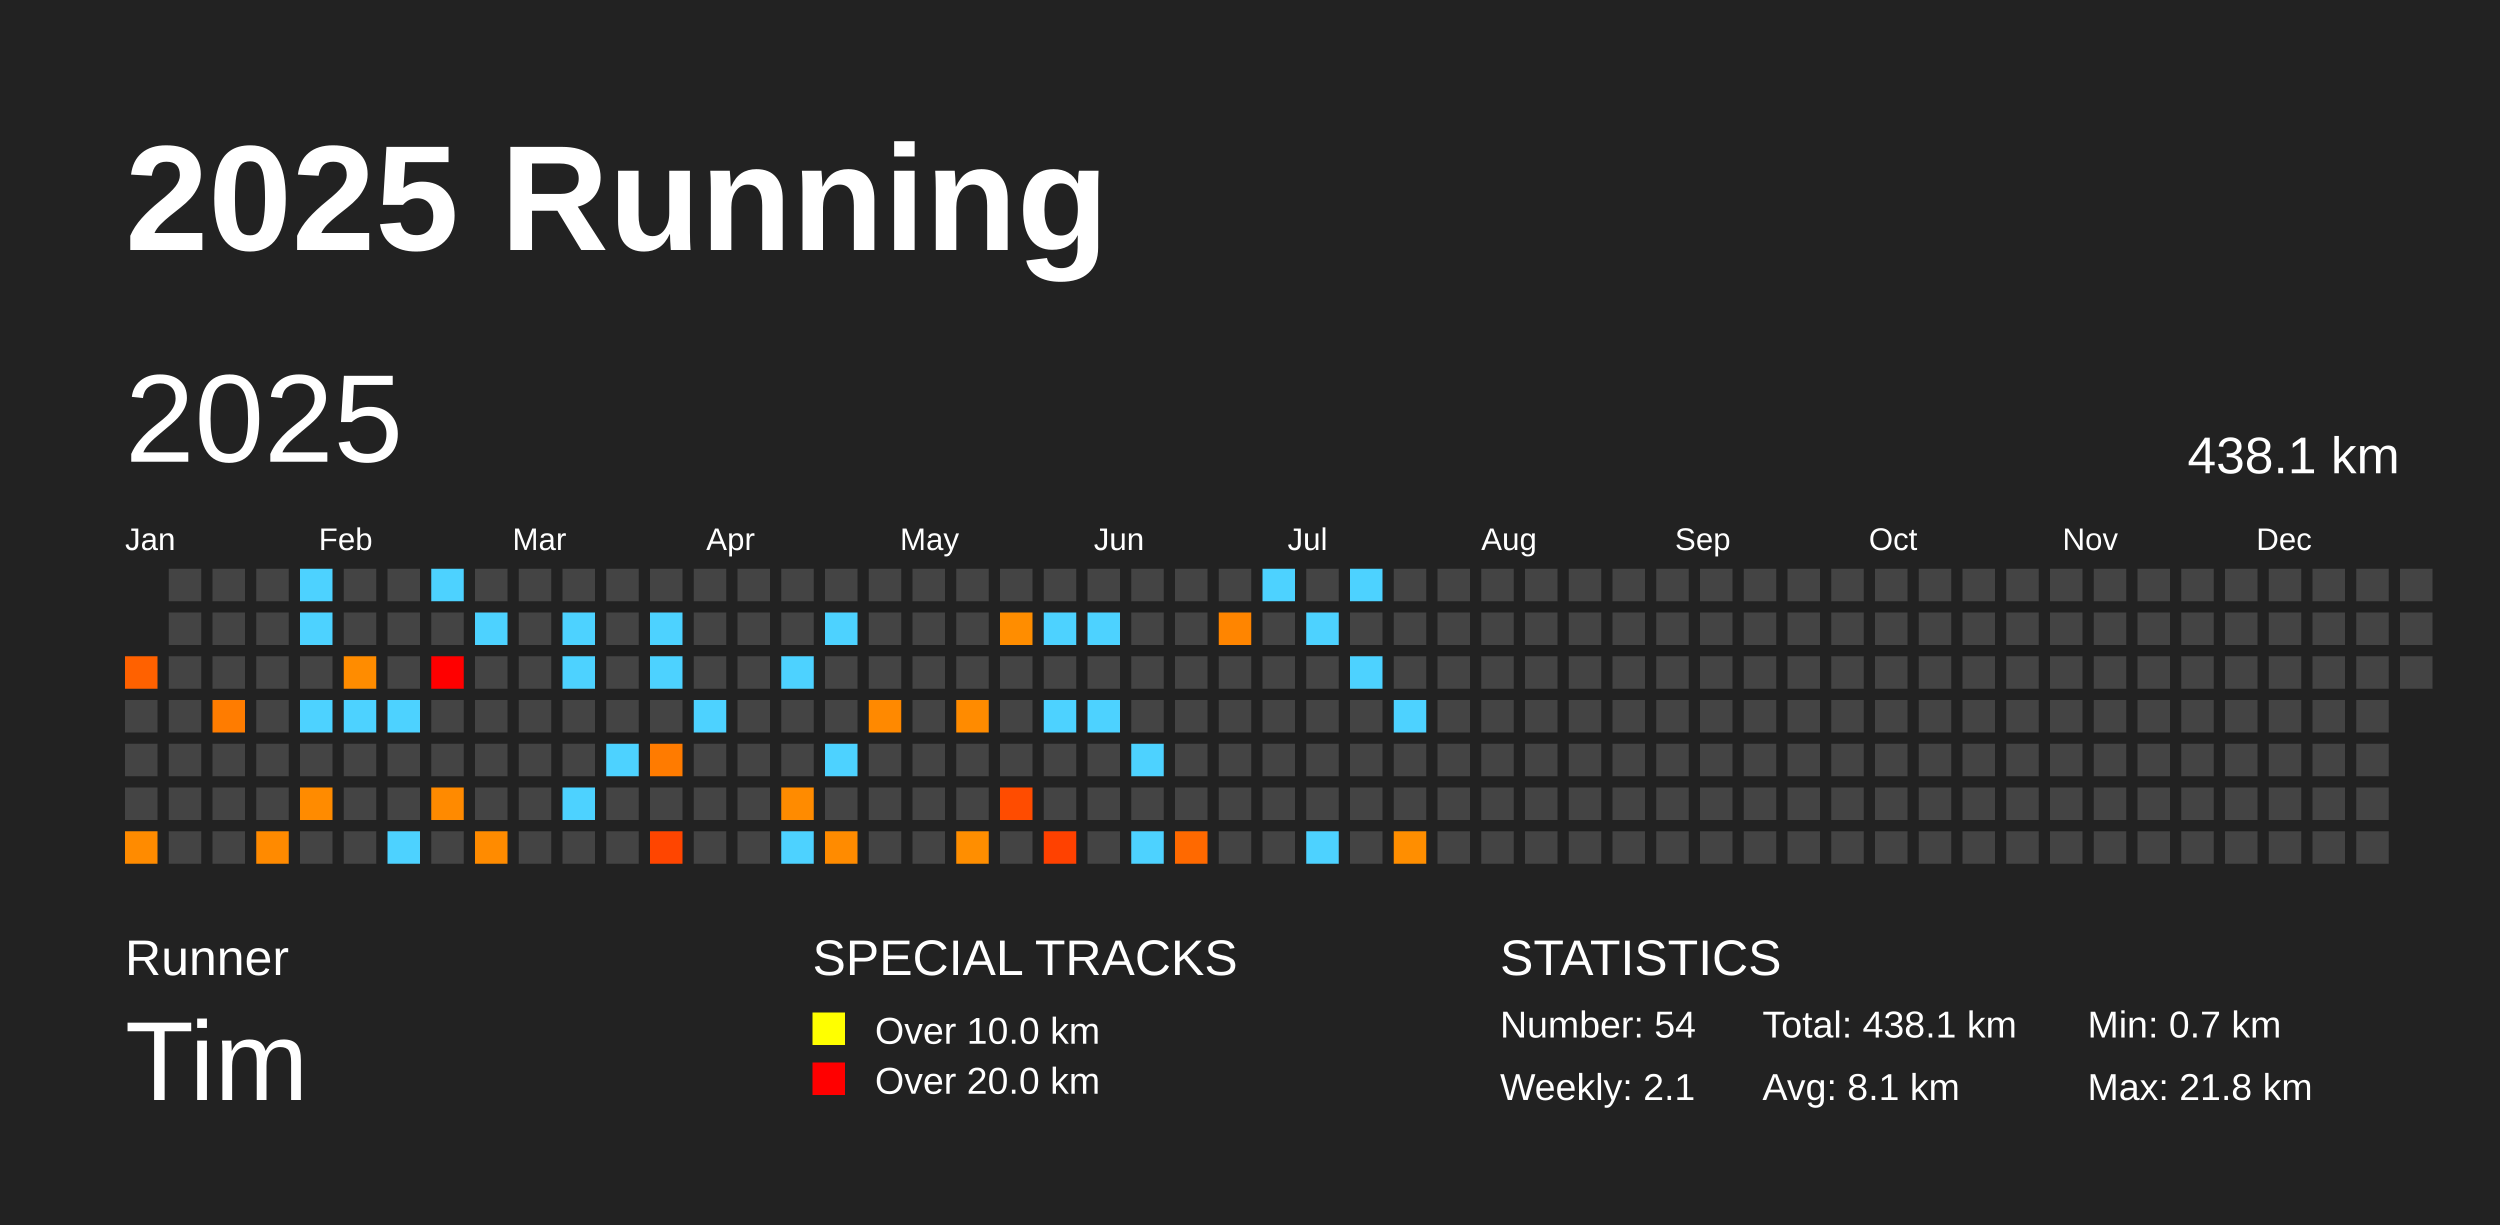
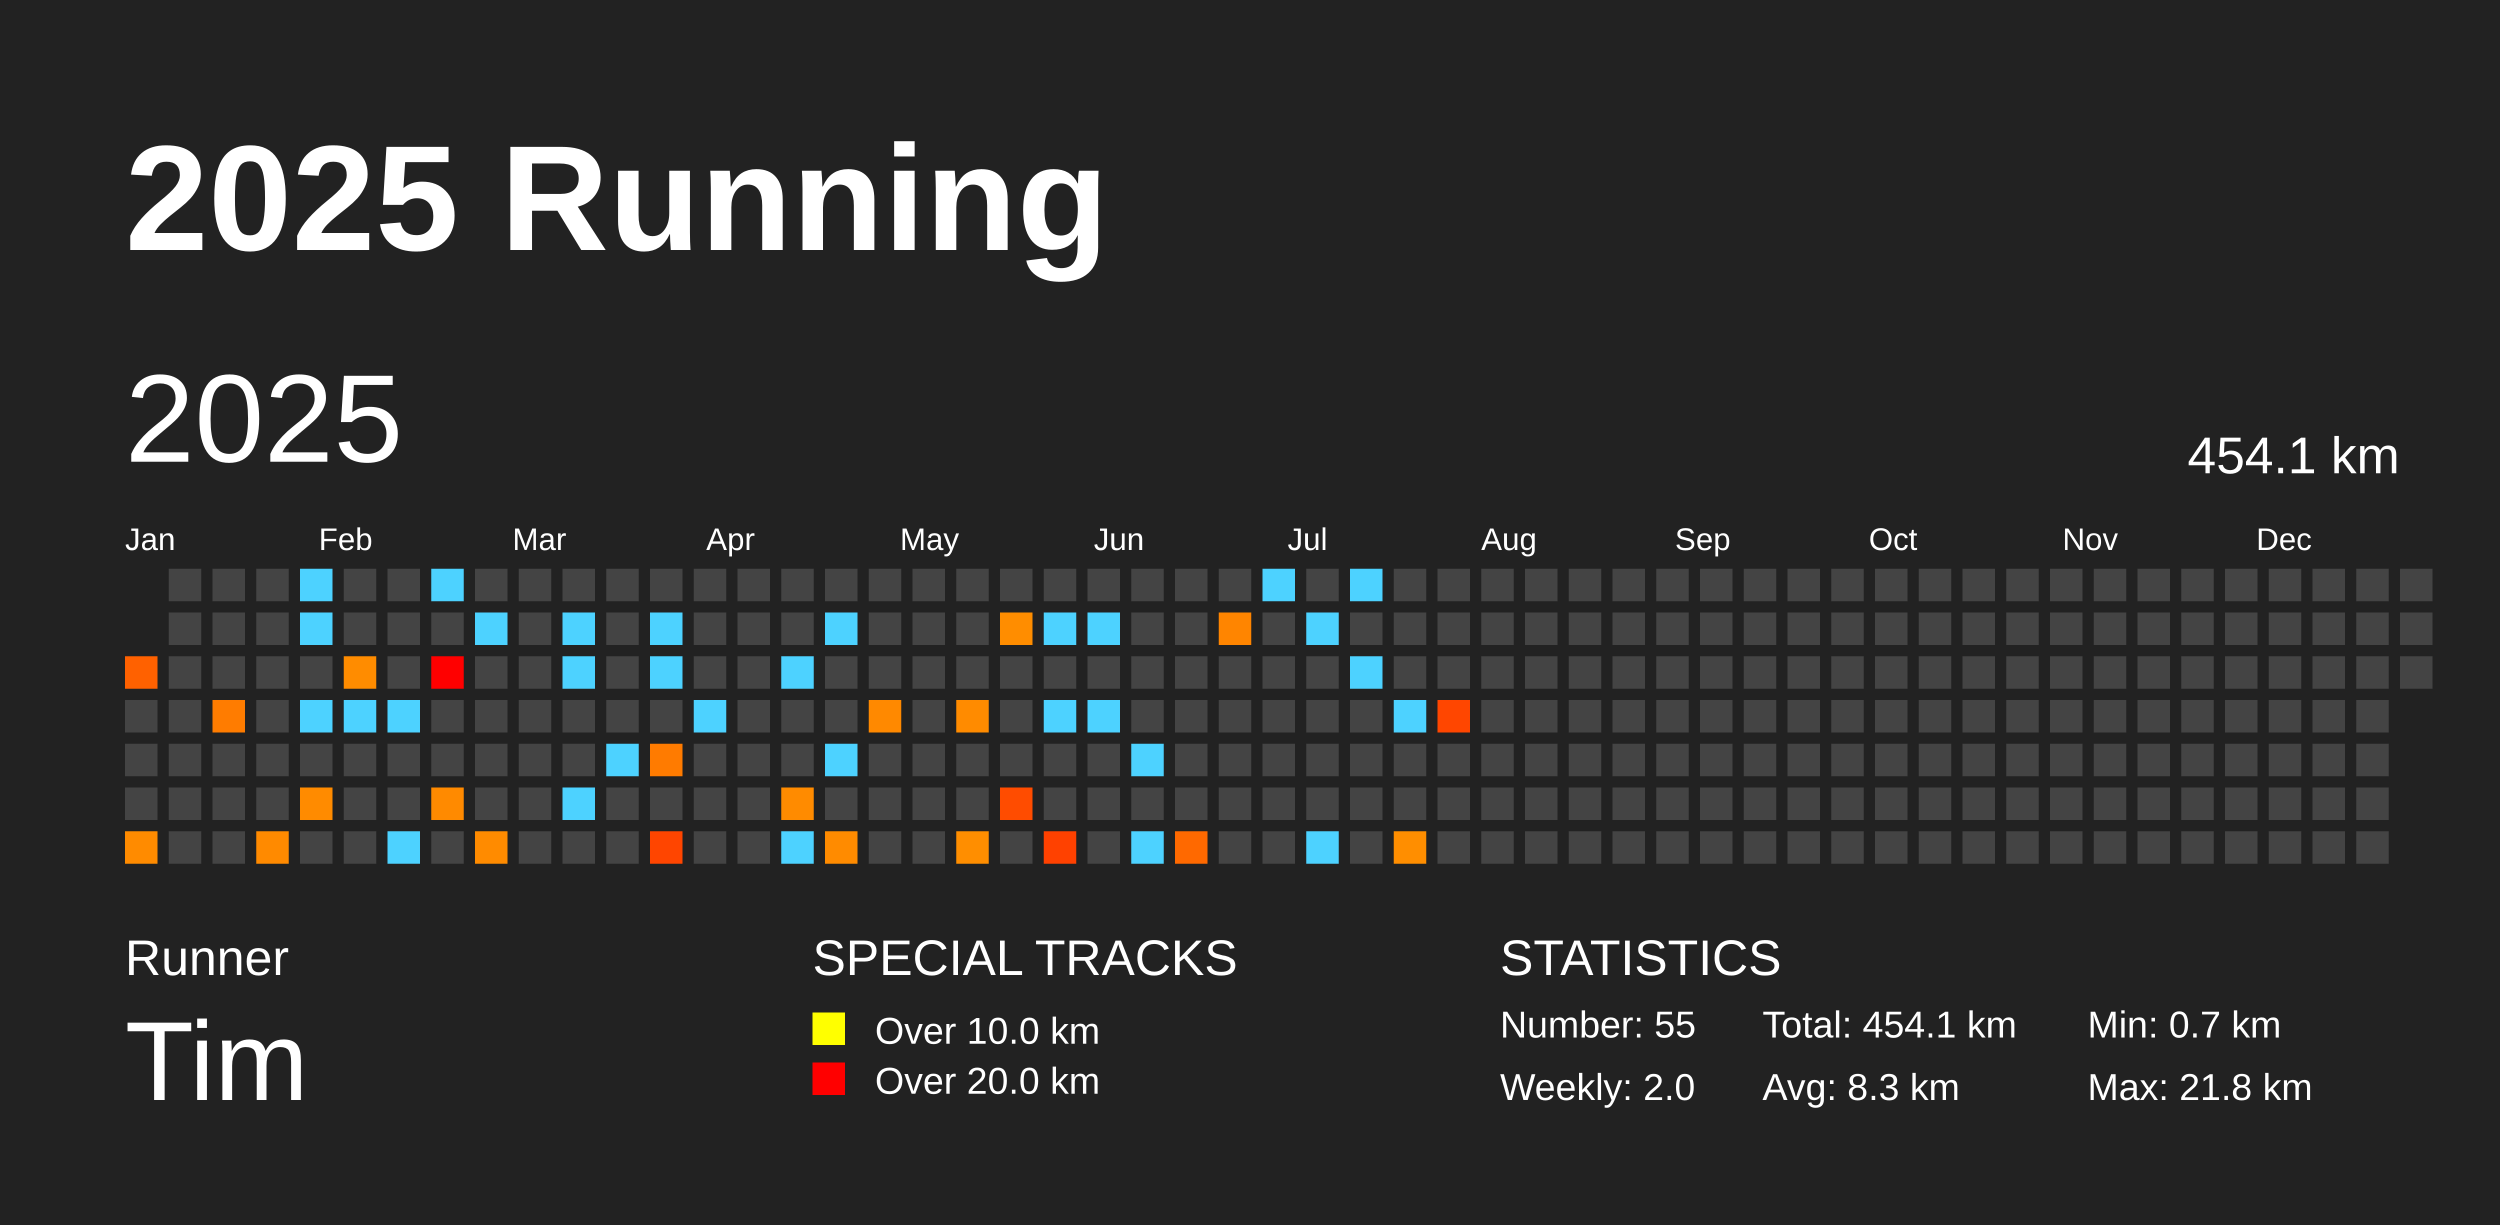
<svg xmlns="http://www.w3.org/2000/svg" baseProfile="full" height="98mm" version="1.1" viewBox="0,0,200,98" width="200mm">
  <defs />
  <rect fill="#222222" height="98" width="200" x="0" y="0" />
  <text fill="#FFFFFF" style="font-size:12px; font-family:Arial; font-weight:bold;" x="10" y="20">2025 Running</text>
  <text fill="#FFFFFF" style="font-size:4px; font-family:Arial" x="10" y="78">Runner</text>
  <text fill="#FFFFFF" style="font-size:9px; font-family:Arial" x="10" y="88">Tim</text>
  <text fill="#FFFFFF" style="font-size:4px; font-family:Arial" x="65" y="78">SPECIAL TRACKS</text>
  <rect fill="yellow" height="2.6" width="2.6" x="65" y="81" />
  <text fill="#FFFFFF" style="font-size:3px; font-family:Arial" x="70" y="83.5">Over 10.0 km</text>
  <rect fill="red" height="2.6" width="2.6" x="65" y="85" />
  <text fill="#FFFFFF" style="font-size:3px; font-family:Arial" x="70" y="87.5">Over 20.0 km</text>
  <text fill="#FFFFFF" style="font-size:4px; font-family:Arial" x="120" y="78">STATISTICS</text>
-   <text fill="#FFFFFF" style="font-size:3px; font-family:Arial" x="120" y="83">Number: 54</text>
-   <text fill="#FFFFFF" style="font-size:3px; font-family:Arial" x="120" y="88">Weekly: 2.1</text>
-   <text fill="#FFFFFF" style="font-size:3px; font-family:Arial" x="141" y="83">Total: 438.1 km</text>
-   <text fill="#FFFFFF" style="font-size:3px; font-family:Arial" x="141" y="88">Avg: 8.1 km</text>
+   <text fill="#FFFFFF" style="font-size:3px; font-family:Arial" x="120" y="83">Number: 55</text>
+   <text fill="#FFFFFF" style="font-size:3px; font-family:Arial" x="120" y="88">Weekly: 2.0</text>
+   <text fill="#FFFFFF" style="font-size:3px; font-family:Arial" x="141" y="83">Total: 454.1 km</text>
+   <text fill="#FFFFFF" style="font-size:3px; font-family:Arial" x="141" y="88">Avg: 8.3 km</text>
  <text fill="#FFFFFF" style="font-size:3px; font-family:Arial" x="167" y="83">Min: 0.7 km</text>
  <text fill="#FFFFFF" style="font-size:3px; font-family:Arial" x="167" y="88">Max: 21.8 km</text>
  <text dominant-baseline="hanging" fill="#FFFFFF" style="font-size:10.0px; font-family:Arial;" x="10" y="30">2025</text>
-   <text dominant-baseline="hanging" fill="#FFFFFF" style="font-size:4.125px; font-family:Arial;" x="175" y="35">438.1 km</text>
+   <text dominant-baseline="hanging" fill="#FFFFFF" style="font-size:4.125px; font-family:Arial;" x="175" y="35">454.1 km</text>
  <text fill="#FFFFFF" style="font-size:2.5px; font-family:Arial" x="10.0" y="44">Jan</text>
  <text fill="#FFFFFF" style="font-size:2.5px; font-family:Arial" x="25.5" y="44">Feb</text>
  <text fill="#FFFFFF" style="font-size:2.5px; font-family:Arial" x="41.0" y="44">Mar</text>
  <text fill="#FFFFFF" style="font-size:2.5px; font-family:Arial" x="56.5" y="44">Apr</text>
  <text fill="#FFFFFF" style="font-size:2.5px; font-family:Arial" x="72.0" y="44">May</text>
  <text fill="#FFFFFF" style="font-size:2.5px; font-family:Arial" x="87.5" y="44">Jun</text>
  <text fill="#FFFFFF" style="font-size:2.5px; font-family:Arial" x="103.0" y="44">Jul</text>
  <text fill="#FFFFFF" style="font-size:2.5px; font-family:Arial" x="118.5" y="44">Aug</text>
  <text fill="#FFFFFF" style="font-size:2.5px; font-family:Arial" x="134.0" y="44">Sep</text>
  <text fill="#FFFFFF" style="font-size:2.5px; font-family:Arial" x="149.5" y="44">Oct</text>
  <text fill="#FFFFFF" style="font-size:2.5px; font-family:Arial" x="165.0" y="44">Nov</text>
  <text fill="#FFFFFF" style="font-size:2.5px; font-family:Arial" x="180.5" y="44">Dec</text>
  <rect fill="#ff6100" height="2.6" width="2.6" x="10.0" y="52.5" />
  <rect fill="#444444" height="2.6" width="2.6" x="10.0" y="56.0" />
  <rect fill="#444444" height="2.6" width="2.6" x="10.0" y="59.5" />
  <rect fill="#444444" height="2.6" width="2.6" x="10.0" y="63.0" />
  <rect fill="#ff8b00" height="2.6" width="2.6" x="10.0" y="66.5" />
  <rect fill="#444444" height="2.6" width="2.6" x="13.5" y="45.5" />
  <rect fill="#444444" height="2.6" width="2.6" x="13.5" y="49.0" />
  <rect fill="#444444" height="2.6" width="2.6" x="13.5" y="52.5" />
  <rect fill="#444444" height="2.6" width="2.6" x="13.5" y="56.0" />
  <rect fill="#444444" height="2.6" width="2.6" x="13.5" y="59.5" />
  <rect fill="#444444" height="2.6" width="2.6" x="13.5" y="63.0" />
  <rect fill="#444444" height="2.6" width="2.6" x="13.5" y="66.5" />
  <rect fill="#444444" height="2.6" width="2.6" x="17.0" y="45.5" />
  <rect fill="#444444" height="2.6" width="2.6" x="17.0" y="49.0" />
  <rect fill="#444444" height="2.6" width="2.6" x="17.0" y="52.5" />
  <rect fill="#ff7c00" height="2.6" width="2.6" x="17.0" y="56.0" />
  <rect fill="#444444" height="2.6" width="2.6" x="17.0" y="59.5" />
  <rect fill="#444444" height="2.6" width="2.6" x="17.0" y="63.0" />
  <rect fill="#444444" height="2.6" width="2.6" x="17.0" y="66.5" />
  <rect fill="#444444" height="2.6" width="2.6" x="20.5" y="45.5" />
  <rect fill="#444444" height="2.6" width="2.6" x="20.5" y="49.0" />
  <rect fill="#444444" height="2.6" width="2.6" x="20.5" y="52.5" />
  <rect fill="#444444" height="2.6" width="2.6" x="20.5" y="56.0" />
  <rect fill="#444444" height="2.6" width="2.6" x="20.5" y="59.5" />
  <rect fill="#444444" height="2.6" width="2.6" x="20.5" y="63.0" />
  <rect fill="#ff8a00" height="2.6" width="2.6" x="20.5" y="66.5" />
  <rect fill="#4dd2ff" height="2.6" width="2.6" x="24.0" y="45.5" />
  <rect fill="#4dd2ff" height="2.6" width="2.6" x="24.0" y="49.0" />
  <rect fill="#444444" height="2.6" width="2.6" x="24.0" y="52.5" />
  <rect fill="#4dd2ff" height="2.6" width="2.6" x="24.0" y="56.0" />
  <rect fill="#444444" height="2.6" width="2.6" x="24.0" y="59.5" />
  <rect fill="#ff8b00" height="2.6" width="2.6" x="24.0" y="63.0" />
  <rect fill="#444444" height="2.6" width="2.6" x="24.0" y="66.5" />
  <rect fill="#444444" height="2.6" width="2.6" x="27.5" y="45.5" />
  <rect fill="#444444" height="2.6" width="2.6" x="27.5" y="49.0" />
  <rect fill="#ff8c00" height="2.6" width="2.6" x="27.5" y="52.5" />
  <rect fill="#4dd2ff" height="2.6" width="2.6" x="27.5" y="56.0" />
  <rect fill="#444444" height="2.6" width="2.6" x="27.5" y="59.5" />
  <rect fill="#444444" height="2.6" width="2.6" x="27.5" y="63.0" />
  <rect fill="#444444" height="2.6" width="2.6" x="27.5" y="66.5" />
  <rect fill="#444444" height="2.6" width="2.6" x="31.0" y="45.5" />
  <rect fill="#444444" height="2.6" width="2.6" x="31.0" y="49.0" />
  <rect fill="#444444" height="2.6" width="2.6" x="31.0" y="52.5" />
  <rect fill="#4dd2ff" height="2.6" width="2.6" x="31.0" y="56.0" />
  <rect fill="#444444" height="2.6" width="2.6" x="31.0" y="59.5" />
  <rect fill="#444444" height="2.6" width="2.6" x="31.0" y="63.0" />
  <rect fill="#4dd2ff" height="2.6" width="2.6" x="31.0" y="66.5" />
  <rect fill="#4dd2ff" height="2.6" width="2.6" x="34.5" y="45.5" />
  <rect fill="#444444" height="2.6" width="2.6" x="34.5" y="49.0" />
  <rect fill="red" height="2.6" width="2.6" x="34.5" y="52.5" />
  <rect fill="#444444" height="2.6" width="2.6" x="34.5" y="56.0" />
  <rect fill="#444444" height="2.6" width="2.6" x="34.5" y="59.5" />
  <rect fill="#ff8a00" height="2.6" width="2.6" x="34.5" y="63.0" />
  <rect fill="#444444" height="2.6" width="2.6" x="34.5" y="66.5" />
  <rect fill="#444444" height="2.6" width="2.6" x="38.0" y="45.5" />
  <rect fill="#4dd2ff" height="2.6" width="2.6" x="38.0" y="49.0" />
  <rect fill="#444444" height="2.6" width="2.6" x="38.0" y="52.5" />
  <rect fill="#444444" height="2.6" width="2.6" x="38.0" y="56.0" />
  <rect fill="#444444" height="2.6" width="2.6" x="38.0" y="59.5" />
  <rect fill="#444444" height="2.6" width="2.6" x="38.0" y="63.0" />
  <rect fill="#ff8b00" height="2.6" width="2.6" x="38.0" y="66.5" />
  <rect fill="#444444" height="2.6" width="2.6" x="41.5" y="45.5" />
  <rect fill="#444444" height="2.6" width="2.6" x="41.5" y="49.0" />
  <rect fill="#444444" height="2.6" width="2.6" x="41.5" y="52.5" />
  <rect fill="#444444" height="2.6" width="2.6" x="41.5" y="56.0" />
  <rect fill="#444444" height="2.6" width="2.6" x="41.5" y="59.5" />
  <rect fill="#444444" height="2.6" width="2.6" x="41.5" y="63.0" />
  <rect fill="#444444" height="2.6" width="2.6" x="41.5" y="66.5" />
  <rect fill="#444444" height="2.6" width="2.6" x="45.0" y="45.5" />
  <rect fill="#4dd2ff" height="2.6" width="2.6" x="45.0" y="49.0" />
  <rect fill="#4dd2ff" height="2.6" width="2.6" x="45.0" y="52.5" />
  <rect fill="#444444" height="2.6" width="2.6" x="45.0" y="56.0" />
  <rect fill="#444444" height="2.6" width="2.6" x="45.0" y="59.5" />
  <rect fill="#4dd2ff" height="2.6" width="2.6" x="45.0" y="63.0" />
  <rect fill="#444444" height="2.6" width="2.6" x="45.0" y="66.5" />
  <rect fill="#444444" height="2.6" width="2.6" x="48.5" y="45.5" />
  <rect fill="#444444" height="2.6" width="2.6" x="48.5" y="49.0" />
  <rect fill="#444444" height="2.6" width="2.6" x="48.5" y="52.5" />
  <rect fill="#444444" height="2.6" width="2.6" x="48.5" y="56.0" />
  <rect fill="#4dd2ff" height="2.6" width="2.6" x="48.5" y="59.5" />
  <rect fill="#444444" height="2.6" width="2.6" x="48.5" y="63.0" />
  <rect fill="#444444" height="2.6" width="2.6" x="48.5" y="66.5" />
  <rect fill="#444444" height="2.6" width="2.6" x="52.0" y="45.5" />
  <rect fill="#4dd2ff" height="2.6" width="2.6" x="52.0" y="49.0" />
  <rect fill="#4dd2ff" height="2.6" width="2.6" x="52.0" y="52.5" />
  <rect fill="#444444" height="2.6" width="2.6" x="52.0" y="56.0" />
  <rect fill="#ff7b00" height="2.6" width="2.6" x="52.0" y="59.5" />
  <rect fill="#444444" height="2.6" width="2.6" x="52.0" y="63.0" />
  <rect fill="#ff4500" height="2.6" width="2.6" x="52.0" y="66.5" />
  <rect fill="#444444" height="2.6" width="2.6" x="55.5" y="45.5" />
  <rect fill="#444444" height="2.6" width="2.6" x="55.5" y="49.0" />
  <rect fill="#444444" height="2.6" width="2.6" x="55.5" y="52.5" />
  <rect fill="#4dd2ff" height="2.6" width="2.6" x="55.5" y="56.0" />
  <rect fill="#444444" height="2.6" width="2.6" x="55.5" y="59.5" />
  <rect fill="#444444" height="2.6" width="2.6" x="55.5" y="63.0" />
  <rect fill="#444444" height="2.6" width="2.6" x="55.5" y="66.5" />
  <rect fill="#444444" height="2.6" width="2.6" x="59.0" y="45.5" />
  <rect fill="#444444" height="2.6" width="2.6" x="59.0" y="49.0" />
  <rect fill="#444444" height="2.6" width="2.6" x="59.0" y="52.5" />
  <rect fill="#444444" height="2.6" width="2.6" x="59.0" y="56.0" />
  <rect fill="#444444" height="2.6" width="2.6" x="59.0" y="59.5" />
  <rect fill="#444444" height="2.6" width="2.6" x="59.0" y="63.0" />
  <rect fill="#444444" height="2.6" width="2.6" x="59.0" y="66.5" />
  <rect fill="#444444" height="2.6" width="2.6" x="62.5" y="45.5" />
  <rect fill="#444444" height="2.6" width="2.6" x="62.5" y="49.0" />
  <rect fill="#4dd2ff" height="2.6" width="2.6" x="62.5" y="52.5" />
  <rect fill="#444444" height="2.6" width="2.6" x="62.5" y="56.0" />
  <rect fill="#444444" height="2.6" width="2.6" x="62.5" y="59.5" />
  <rect fill="#ff8b00" height="2.6" width="2.6" x="62.5" y="63.0" />
  <rect fill="#4dd2ff" height="2.6" width="2.6" x="62.5" y="66.5" />
  <rect fill="#444444" height="2.6" width="2.6" x="66.0" y="45.5" />
  <rect fill="#4dd2ff" height="2.6" width="2.6" x="66.0" y="49.0" />
  <rect fill="#444444" height="2.6" width="2.6" x="66.0" y="52.5" />
  <rect fill="#444444" height="2.6" width="2.6" x="66.0" y="56.0" />
  <rect fill="#4dd2ff" height="2.6" width="2.6" x="66.0" y="59.5" />
  <rect fill="#444444" height="2.6" width="2.6" x="66.0" y="63.0" />
  <rect fill="#ff8b00" height="2.6" width="2.6" x="66.0" y="66.5" />
  <rect fill="#444444" height="2.6" width="2.6" x="69.5" y="45.5" />
  <rect fill="#444444" height="2.6" width="2.6" x="69.5" y="49.0" />
  <rect fill="#444444" height="2.6" width="2.6" x="69.5" y="52.5" />
  <rect fill="#ff8900" height="2.6" width="2.6" x="69.5" y="56.0" />
  <rect fill="#444444" height="2.6" width="2.6" x="69.5" y="59.5" />
  <rect fill="#444444" height="2.6" width="2.6" x="69.5" y="63.0" />
  <rect fill="#444444" height="2.6" width="2.6" x="69.5" y="66.5" />
  <rect fill="#444444" height="2.6" width="2.6" x="73.0" y="45.5" />
  <rect fill="#444444" height="2.6" width="2.6" x="73.0" y="49.0" />
  <rect fill="#444444" height="2.6" width="2.6" x="73.0" y="52.5" />
  <rect fill="#444444" height="2.6" width="2.6" x="73.0" y="56.0" />
  <rect fill="#444444" height="2.6" width="2.6" x="73.0" y="59.5" />
  <rect fill="#444444" height="2.6" width="2.6" x="73.0" y="63.0" />
  <rect fill="#444444" height="2.6" width="2.6" x="73.0" y="66.5" />
  <rect fill="#444444" height="2.6" width="2.6" x="76.5" y="45.5" />
  <rect fill="#444444" height="2.6" width="2.6" x="76.5" y="49.0" />
  <rect fill="#444444" height="2.6" width="2.6" x="76.5" y="52.5" />
  <rect fill="#ff8b00" height="2.6" width="2.6" x="76.5" y="56.0" />
  <rect fill="#444444" height="2.6" width="2.6" x="76.5" y="59.5" />
  <rect fill="#444444" height="2.6" width="2.6" x="76.5" y="63.0" />
  <rect fill="#ff8e00" height="2.6" width="2.6" x="76.5" y="66.5" />
  <rect fill="#444444" height="2.6" width="2.6" x="80.0" y="45.5" />
  <rect fill="#ff8d00" height="2.6" width="2.6" x="80.0" y="49.0" />
  <rect fill="#444444" height="2.6" width="2.6" x="80.0" y="52.5" />
  <rect fill="#444444" height="2.6" width="2.6" x="80.0" y="56.0" />
  <rect fill="#444444" height="2.6" width="2.6" x="80.0" y="59.5" />
  <rect fill="#ff4c00" height="2.6" width="2.6" x="80.0" y="63.0" />
  <rect fill="#444444" height="2.6" width="2.6" x="80.0" y="66.5" />
  <rect fill="#444444" height="2.6" width="2.6" x="83.5" y="45.5" />
  <rect fill="#4dd2ff" height="2.6" width="2.6" x="83.5" y="49.0" />
  <rect fill="#444444" height="2.6" width="2.6" x="83.5" y="52.5" />
  <rect fill="#4dd2ff" height="2.6" width="2.6" x="83.5" y="56.0" />
  <rect fill="#444444" height="2.6" width="2.6" x="83.5" y="59.5" />
  <rect fill="#444444" height="2.6" width="2.6" x="83.5" y="63.0" />
  <rect fill="#ff4100" height="2.6" width="2.6" x="83.5" y="66.5" />
  <rect fill="#444444" height="2.6" width="2.6" x="87.0" y="45.5" />
  <rect fill="#4dd2ff" height="2.6" width="2.6" x="87.0" y="49.0" />
  <rect fill="#444444" height="2.6" width="2.6" x="87.0" y="52.5" />
  <rect fill="#4dd2ff" height="2.6" width="2.6" x="87.0" y="56.0" />
  <rect fill="#444444" height="2.6" width="2.6" x="87.0" y="59.5" />
  <rect fill="#444444" height="2.6" width="2.6" x="87.0" y="63.0" />
  <rect fill="#444444" height="2.6" width="2.6" x="87.0" y="66.5" />
  <rect fill="#444444" height="2.6" width="2.6" x="90.5" y="45.5" />
  <rect fill="#444444" height="2.6" width="2.6" x="90.5" y="49.0" />
  <rect fill="#444444" height="2.6" width="2.6" x="90.5" y="52.5" />
  <rect fill="#444444" height="2.6" width="2.6" x="90.5" y="56.0" />
  <rect fill="#4dd2ff" height="2.6" width="2.6" x="90.5" y="59.5" />
  <rect fill="#444444" height="2.6" width="2.6" x="90.5" y="63.0" />
  <rect fill="#4dd2ff" height="2.6" width="2.6" x="90.5" y="66.5" />
  <rect fill="#444444" height="2.6" width="2.6" x="94.0" y="45.5" />
  <rect fill="#444444" height="2.6" width="2.6" x="94.0" y="49.0" />
  <rect fill="#444444" height="2.6" width="2.6" x="94.0" y="52.5" />
  <rect fill="#444444" height="2.6" width="2.6" x="94.0" y="56.0" />
  <rect fill="#444444" height="2.6" width="2.6" x="94.0" y="59.5" />
  <rect fill="#444444" height="2.6" width="2.6" x="94.0" y="63.0" />
  <rect fill="#ff6900" height="2.6" width="2.6" x="94.0" y="66.5" />
  <rect fill="#444444" height="2.6" width="2.6" x="97.5" y="45.5" />
  <rect fill="#ff8500" height="2.6" width="2.6" x="97.5" y="49.0" />
  <rect fill="#444444" height="2.6" width="2.6" x="97.5" y="52.5" />
  <rect fill="#444444" height="2.6" width="2.6" x="97.5" y="56.0" />
  <rect fill="#444444" height="2.6" width="2.6" x="97.5" y="59.5" />
  <rect fill="#444444" height="2.6" width="2.6" x="97.5" y="63.0" />
  <rect fill="#444444" height="2.6" width="2.6" x="97.5" y="66.5" />
  <rect fill="#4dd2ff" height="2.6" width="2.6" x="101.0" y="45.5" />
  <rect fill="#444444" height="2.6" width="2.6" x="101.0" y="49.0" />
  <rect fill="#444444" height="2.6" width="2.6" x="101.0" y="52.5" />
  <rect fill="#444444" height="2.6" width="2.6" x="101.0" y="56.0" />
  <rect fill="#444444" height="2.6" width="2.6" x="101.0" y="59.5" />
  <rect fill="#444444" height="2.6" width="2.6" x="101.0" y="63.0" />
  <rect fill="#444444" height="2.6" width="2.6" x="101.0" y="66.5" />
  <rect fill="#444444" height="2.6" width="2.6" x="104.5" y="45.5" />
  <rect fill="#4dd2ff" height="2.6" width="2.6" x="104.5" y="49.0" />
  <rect fill="#444444" height="2.6" width="2.6" x="104.5" y="52.5" />
  <rect fill="#444444" height="2.6" width="2.6" x="104.5" y="56.0" />
  <rect fill="#444444" height="2.6" width="2.6" x="104.5" y="59.5" />
  <rect fill="#444444" height="2.6" width="2.6" x="104.5" y="63.0" />
  <rect fill="#4dd2ff" height="2.6" width="2.6" x="104.5" y="66.5" />
  <rect fill="#4dd2ff" height="2.6" width="2.6" x="108.0" y="45.5" />
  <rect fill="#444444" height="2.6" width="2.6" x="108.0" y="49.0" />
  <rect fill="#4dd2ff" height="2.6" width="2.6" x="108.0" y="52.5" />
  <rect fill="#444444" height="2.6" width="2.6" x="108.0" y="56.0" />
  <rect fill="#444444" height="2.6" width="2.6" x="108.0" y="59.5" />
  <rect fill="#444444" height="2.6" width="2.6" x="108.0" y="63.0" />
  <rect fill="#444444" height="2.6" width="2.6" x="108.0" y="66.5" />
  <rect fill="#444444" height="2.6" width="2.6" x="111.5" y="45.5" />
  <rect fill="#444444" height="2.6" width="2.6" x="111.5" y="49.0" />
  <rect fill="#444444" height="2.6" width="2.6" x="111.5" y="52.5" />
  <rect fill="#4dd2ff" height="2.6" width="2.6" x="111.5" y="56.0" />
  <rect fill="#444444" height="2.6" width="2.6" x="111.5" y="59.5" />
  <rect fill="#444444" height="2.6" width="2.6" x="111.5" y="63.0" />
  <rect fill="#ff8e00" height="2.6" width="2.6" x="111.5" y="66.5" />
  <rect fill="#444444" height="2.6" width="2.6" x="115.0" y="45.5" />
  <rect fill="#444444" height="2.6" width="2.6" x="115.0" y="49.0" />
  <rect fill="#444444" height="2.6" width="2.6" x="115.0" y="52.5" />
-   <rect fill="#444444" height="2.6" width="2.6" x="115.0" y="56.0" />
+   <rect fill="#ff4600" height="2.6" width="2.6" x="115.0" y="56.0" />
  <rect fill="#444444" height="2.6" width="2.6" x="115.0" y="59.5" />
  <rect fill="#444444" height="2.6" width="2.6" x="115.0" y="63.0" />
  <rect fill="#444444" height="2.6" width="2.6" x="115.0" y="66.5" />
  <rect fill="#444444" height="2.6" width="2.6" x="118.5" y="45.5" />
  <rect fill="#444444" height="2.6" width="2.6" x="118.5" y="49.0" />
  <rect fill="#444444" height="2.6" width="2.6" x="118.5" y="52.5" />
  <rect fill="#444444" height="2.6" width="2.6" x="118.5" y="56.0" />
  <rect fill="#444444" height="2.6" width="2.6" x="118.5" y="59.5" />
  <rect fill="#444444" height="2.6" width="2.6" x="118.5" y="63.0" />
  <rect fill="#444444" height="2.6" width="2.6" x="118.5" y="66.5" />
  <rect fill="#444444" height="2.6" width="2.6" x="122.0" y="45.5" />
  <rect fill="#444444" height="2.6" width="2.6" x="122.0" y="49.0" />
  <rect fill="#444444" height="2.6" width="2.6" x="122.0" y="52.5" />
  <rect fill="#444444" height="2.6" width="2.6" x="122.0" y="56.0" />
  <rect fill="#444444" height="2.6" width="2.6" x="122.0" y="59.5" />
  <rect fill="#444444" height="2.6" width="2.6" x="122.0" y="63.0" />
  <rect fill="#444444" height="2.6" width="2.6" x="122.0" y="66.5" />
  <rect fill="#444444" height="2.6" width="2.6" x="125.5" y="45.5" />
  <rect fill="#444444" height="2.6" width="2.6" x="125.5" y="49.0" />
  <rect fill="#444444" height="2.6" width="2.6" x="125.5" y="52.5" />
  <rect fill="#444444" height="2.6" width="2.6" x="125.5" y="56.0" />
  <rect fill="#444444" height="2.6" width="2.6" x="125.5" y="59.5" />
  <rect fill="#444444" height="2.6" width="2.6" x="125.5" y="63.0" />
  <rect fill="#444444" height="2.6" width="2.6" x="125.5" y="66.5" />
  <rect fill="#444444" height="2.6" width="2.6" x="129.0" y="45.5" />
  <rect fill="#444444" height="2.6" width="2.6" x="129.0" y="49.0" />
  <rect fill="#444444" height="2.6" width="2.6" x="129.0" y="52.5" />
  <rect fill="#444444" height="2.6" width="2.6" x="129.0" y="56.0" />
  <rect fill="#444444" height="2.6" width="2.6" x="129.0" y="59.5" />
  <rect fill="#444444" height="2.6" width="2.6" x="129.0" y="63.0" />
  <rect fill="#444444" height="2.6" width="2.6" x="129.0" y="66.5" />
  <rect fill="#444444" height="2.6" width="2.6" x="132.5" y="45.5" />
  <rect fill="#444444" height="2.6" width="2.6" x="132.5" y="49.0" />
  <rect fill="#444444" height="2.6" width="2.6" x="132.5" y="52.5" />
  <rect fill="#444444" height="2.6" width="2.6" x="132.5" y="56.0" />
  <rect fill="#444444" height="2.6" width="2.6" x="132.5" y="59.5" />
  <rect fill="#444444" height="2.6" width="2.6" x="132.5" y="63.0" />
  <rect fill="#444444" height="2.6" width="2.6" x="132.5" y="66.5" />
  <rect fill="#444444" height="2.6" width="2.6" x="136.0" y="45.5" />
  <rect fill="#444444" height="2.6" width="2.6" x="136.0" y="49.0" />
  <rect fill="#444444" height="2.6" width="2.6" x="136.0" y="52.5" />
  <rect fill="#444444" height="2.6" width="2.6" x="136.0" y="56.0" />
  <rect fill="#444444" height="2.6" width="2.6" x="136.0" y="59.5" />
  <rect fill="#444444" height="2.6" width="2.6" x="136.0" y="63.0" />
  <rect fill="#444444" height="2.6" width="2.6" x="136.0" y="66.5" />
  <rect fill="#444444" height="2.6" width="2.6" x="139.5" y="45.5" />
  <rect fill="#444444" height="2.6" width="2.6" x="139.5" y="49.0" />
  <rect fill="#444444" height="2.6" width="2.6" x="139.5" y="52.5" />
  <rect fill="#444444" height="2.6" width="2.6" x="139.5" y="56.0" />
  <rect fill="#444444" height="2.6" width="2.6" x="139.5" y="59.5" />
  <rect fill="#444444" height="2.6" width="2.6" x="139.5" y="63.0" />
  <rect fill="#444444" height="2.6" width="2.6" x="139.5" y="66.5" />
  <rect fill="#444444" height="2.6" width="2.6" x="143.0" y="45.5" />
  <rect fill="#444444" height="2.6" width="2.6" x="143.0" y="49.0" />
  <rect fill="#444444" height="2.6" width="2.6" x="143.0" y="52.5" />
  <rect fill="#444444" height="2.6" width="2.6" x="143.0" y="56.0" />
  <rect fill="#444444" height="2.6" width="2.6" x="143.0" y="59.5" />
  <rect fill="#444444" height="2.6" width="2.6" x="143.0" y="63.0" />
  <rect fill="#444444" height="2.6" width="2.6" x="143.0" y="66.5" />
  <rect fill="#444444" height="2.6" width="2.6" x="146.5" y="45.5" />
  <rect fill="#444444" height="2.6" width="2.6" x="146.5" y="49.0" />
  <rect fill="#444444" height="2.6" width="2.6" x="146.5" y="52.5" />
  <rect fill="#444444" height="2.6" width="2.6" x="146.5" y="56.0" />
  <rect fill="#444444" height="2.6" width="2.6" x="146.5" y="59.5" />
  <rect fill="#444444" height="2.6" width="2.6" x="146.5" y="63.0" />
  <rect fill="#444444" height="2.6" width="2.6" x="146.5" y="66.5" />
  <rect fill="#444444" height="2.6" width="2.6" x="150.0" y="45.5" />
  <rect fill="#444444" height="2.6" width="2.6" x="150.0" y="49.0" />
  <rect fill="#444444" height="2.6" width="2.6" x="150.0" y="52.5" />
  <rect fill="#444444" height="2.6" width="2.6" x="150.0" y="56.0" />
  <rect fill="#444444" height="2.6" width="2.6" x="150.0" y="59.5" />
  <rect fill="#444444" height="2.6" width="2.6" x="150.0" y="63.0" />
  <rect fill="#444444" height="2.6" width="2.6" x="150.0" y="66.5" />
  <rect fill="#444444" height="2.6" width="2.6" x="153.5" y="45.5" />
  <rect fill="#444444" height="2.6" width="2.6" x="153.5" y="49.0" />
  <rect fill="#444444" height="2.6" width="2.6" x="153.5" y="52.5" />
  <rect fill="#444444" height="2.6" width="2.6" x="153.5" y="56.0" />
  <rect fill="#444444" height="2.6" width="2.6" x="153.5" y="59.5" />
  <rect fill="#444444" height="2.6" width="2.6" x="153.5" y="63.0" />
  <rect fill="#444444" height="2.6" width="2.6" x="153.5" y="66.5" />
  <rect fill="#444444" height="2.6" width="2.6" x="157.0" y="45.5" />
  <rect fill="#444444" height="2.6" width="2.6" x="157.0" y="49.0" />
  <rect fill="#444444" height="2.6" width="2.6" x="157.0" y="52.5" />
  <rect fill="#444444" height="2.6" width="2.6" x="157.0" y="56.0" />
  <rect fill="#444444" height="2.6" width="2.6" x="157.0" y="59.5" />
  <rect fill="#444444" height="2.6" width="2.6" x="157.0" y="63.0" />
  <rect fill="#444444" height="2.6" width="2.6" x="157.0" y="66.5" />
  <rect fill="#444444" height="2.6" width="2.6" x="160.5" y="45.5" />
  <rect fill="#444444" height="2.6" width="2.6" x="160.5" y="49.0" />
  <rect fill="#444444" height="2.6" width="2.6" x="160.5" y="52.5" />
  <rect fill="#444444" height="2.6" width="2.6" x="160.5" y="56.0" />
  <rect fill="#444444" height="2.6" width="2.6" x="160.5" y="59.5" />
  <rect fill="#444444" height="2.6" width="2.6" x="160.5" y="63.0" />
  <rect fill="#444444" height="2.6" width="2.6" x="160.5" y="66.5" />
  <rect fill="#444444" height="2.6" width="2.6" x="164.0" y="45.5" />
  <rect fill="#444444" height="2.6" width="2.6" x="164.0" y="49.0" />
  <rect fill="#444444" height="2.6" width="2.6" x="164.0" y="52.5" />
  <rect fill="#444444" height="2.6" width="2.6" x="164.0" y="56.0" />
  <rect fill="#444444" height="2.6" width="2.6" x="164.0" y="59.5" />
  <rect fill="#444444" height="2.6" width="2.6" x="164.0" y="63.0" />
  <rect fill="#444444" height="2.6" width="2.6" x="164.0" y="66.5" />
  <rect fill="#444444" height="2.6" width="2.6" x="167.5" y="45.5" />
  <rect fill="#444444" height="2.6" width="2.6" x="167.5" y="49.0" />
  <rect fill="#444444" height="2.6" width="2.6" x="167.5" y="52.5" />
  <rect fill="#444444" height="2.6" width="2.6" x="167.5" y="56.0" />
  <rect fill="#444444" height="2.6" width="2.6" x="167.5" y="59.5" />
  <rect fill="#444444" height="2.6" width="2.6" x="167.5" y="63.0" />
  <rect fill="#444444" height="2.6" width="2.6" x="167.5" y="66.5" />
  <rect fill="#444444" height="2.6" width="2.6" x="171.0" y="45.5" />
  <rect fill="#444444" height="2.6" width="2.6" x="171.0" y="49.0" />
  <rect fill="#444444" height="2.6" width="2.6" x="171.0" y="52.5" />
  <rect fill="#444444" height="2.6" width="2.6" x="171.0" y="56.0" />
  <rect fill="#444444" height="2.6" width="2.6" x="171.0" y="59.5" />
  <rect fill="#444444" height="2.6" width="2.6" x="171.0" y="63.0" />
  <rect fill="#444444" height="2.6" width="2.6" x="171.0" y="66.5" />
  <rect fill="#444444" height="2.6" width="2.6" x="174.5" y="45.5" />
  <rect fill="#444444" height="2.6" width="2.6" x="174.5" y="49.0" />
  <rect fill="#444444" height="2.6" width="2.6" x="174.5" y="52.5" />
  <rect fill="#444444" height="2.6" width="2.6" x="174.5" y="56.0" />
  <rect fill="#444444" height="2.6" width="2.6" x="174.5" y="59.5" />
  <rect fill="#444444" height="2.6" width="2.6" x="174.5" y="63.0" />
  <rect fill="#444444" height="2.6" width="2.6" x="174.5" y="66.5" />
  <rect fill="#444444" height="2.6" width="2.6" x="178.0" y="45.5" />
  <rect fill="#444444" height="2.6" width="2.6" x="178.0" y="49.0" />
  <rect fill="#444444" height="2.6" width="2.6" x="178.0" y="52.5" />
  <rect fill="#444444" height="2.6" width="2.6" x="178.0" y="56.0" />
  <rect fill="#444444" height="2.6" width="2.6" x="178.0" y="59.5" />
  <rect fill="#444444" height="2.6" width="2.6" x="178.0" y="63.0" />
  <rect fill="#444444" height="2.6" width="2.6" x="178.0" y="66.5" />
  <rect fill="#444444" height="2.6" width="2.6" x="181.5" y="45.5" />
  <rect fill="#444444" height="2.6" width="2.6" x="181.5" y="49.0" />
  <rect fill="#444444" height="2.6" width="2.6" x="181.5" y="52.5" />
  <rect fill="#444444" height="2.6" width="2.6" x="181.5" y="56.0" />
  <rect fill="#444444" height="2.6" width="2.6" x="181.5" y="59.5" />
  <rect fill="#444444" height="2.6" width="2.6" x="181.5" y="63.0" />
  <rect fill="#444444" height="2.6" width="2.6" x="181.5" y="66.5" />
  <rect fill="#444444" height="2.6" width="2.6" x="185.0" y="45.5" />
  <rect fill="#444444" height="2.6" width="2.6" x="185.0" y="49.0" />
  <rect fill="#444444" height="2.6" width="2.6" x="185.0" y="52.5" />
  <rect fill="#444444" height="2.6" width="2.6" x="185.0" y="56.0" />
  <rect fill="#444444" height="2.6" width="2.6" x="185.0" y="59.5" />
  <rect fill="#444444" height="2.6" width="2.6" x="185.0" y="63.0" />
  <rect fill="#444444" height="2.6" width="2.6" x="185.0" y="66.5" />
  <rect fill="#444444" height="2.6" width="2.6" x="188.5" y="45.5" />
  <rect fill="#444444" height="2.6" width="2.6" x="188.5" y="49.0" />
  <rect fill="#444444" height="2.6" width="2.6" x="188.5" y="52.5" />
  <rect fill="#444444" height="2.6" width="2.6" x="188.5" y="56.0" />
  <rect fill="#444444" height="2.6" width="2.6" x="188.5" y="59.5" />
  <rect fill="#444444" height="2.6" width="2.6" x="188.5" y="63.0" />
  <rect fill="#444444" height="2.6" width="2.6" x="188.5" y="66.5" />
  <rect fill="#444444" height="2.6" width="2.6" x="192.0" y="45.5" />
  <rect fill="#444444" height="2.6" width="2.6" x="192.0" y="49.0" />
  <rect fill="#444444" height="2.6" width="2.6" x="192.0" y="52.5" />
</svg>
